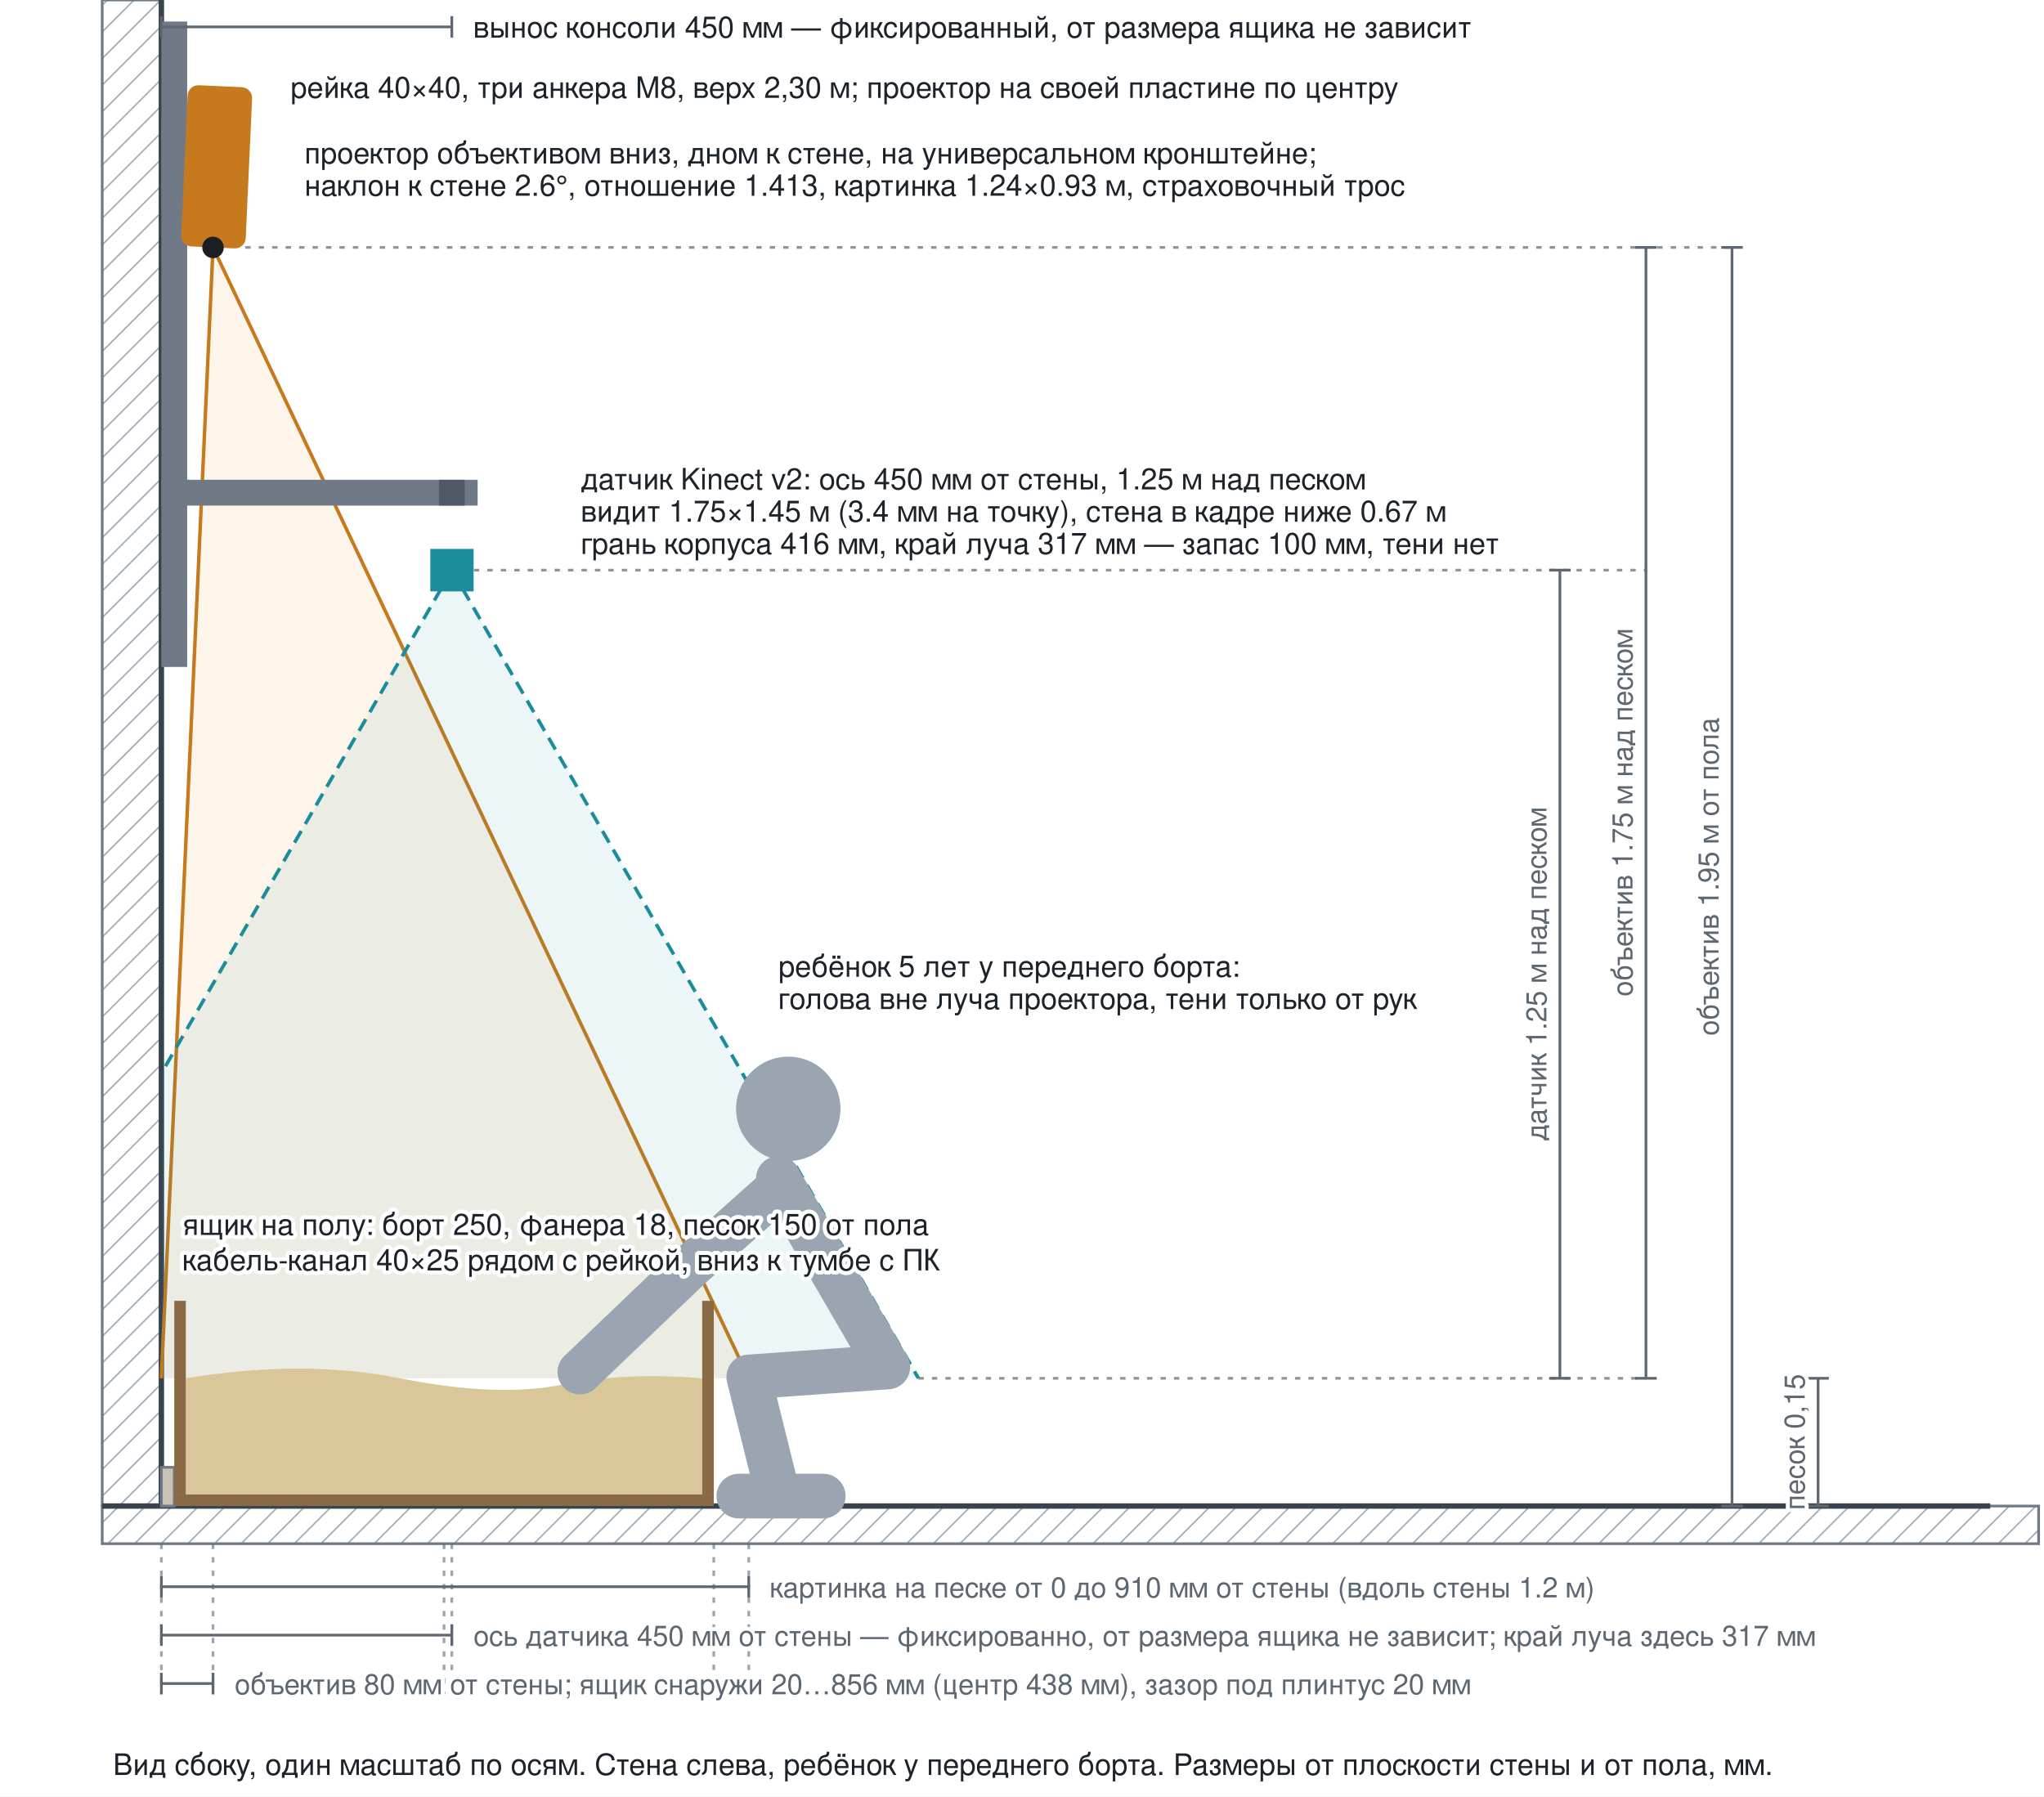
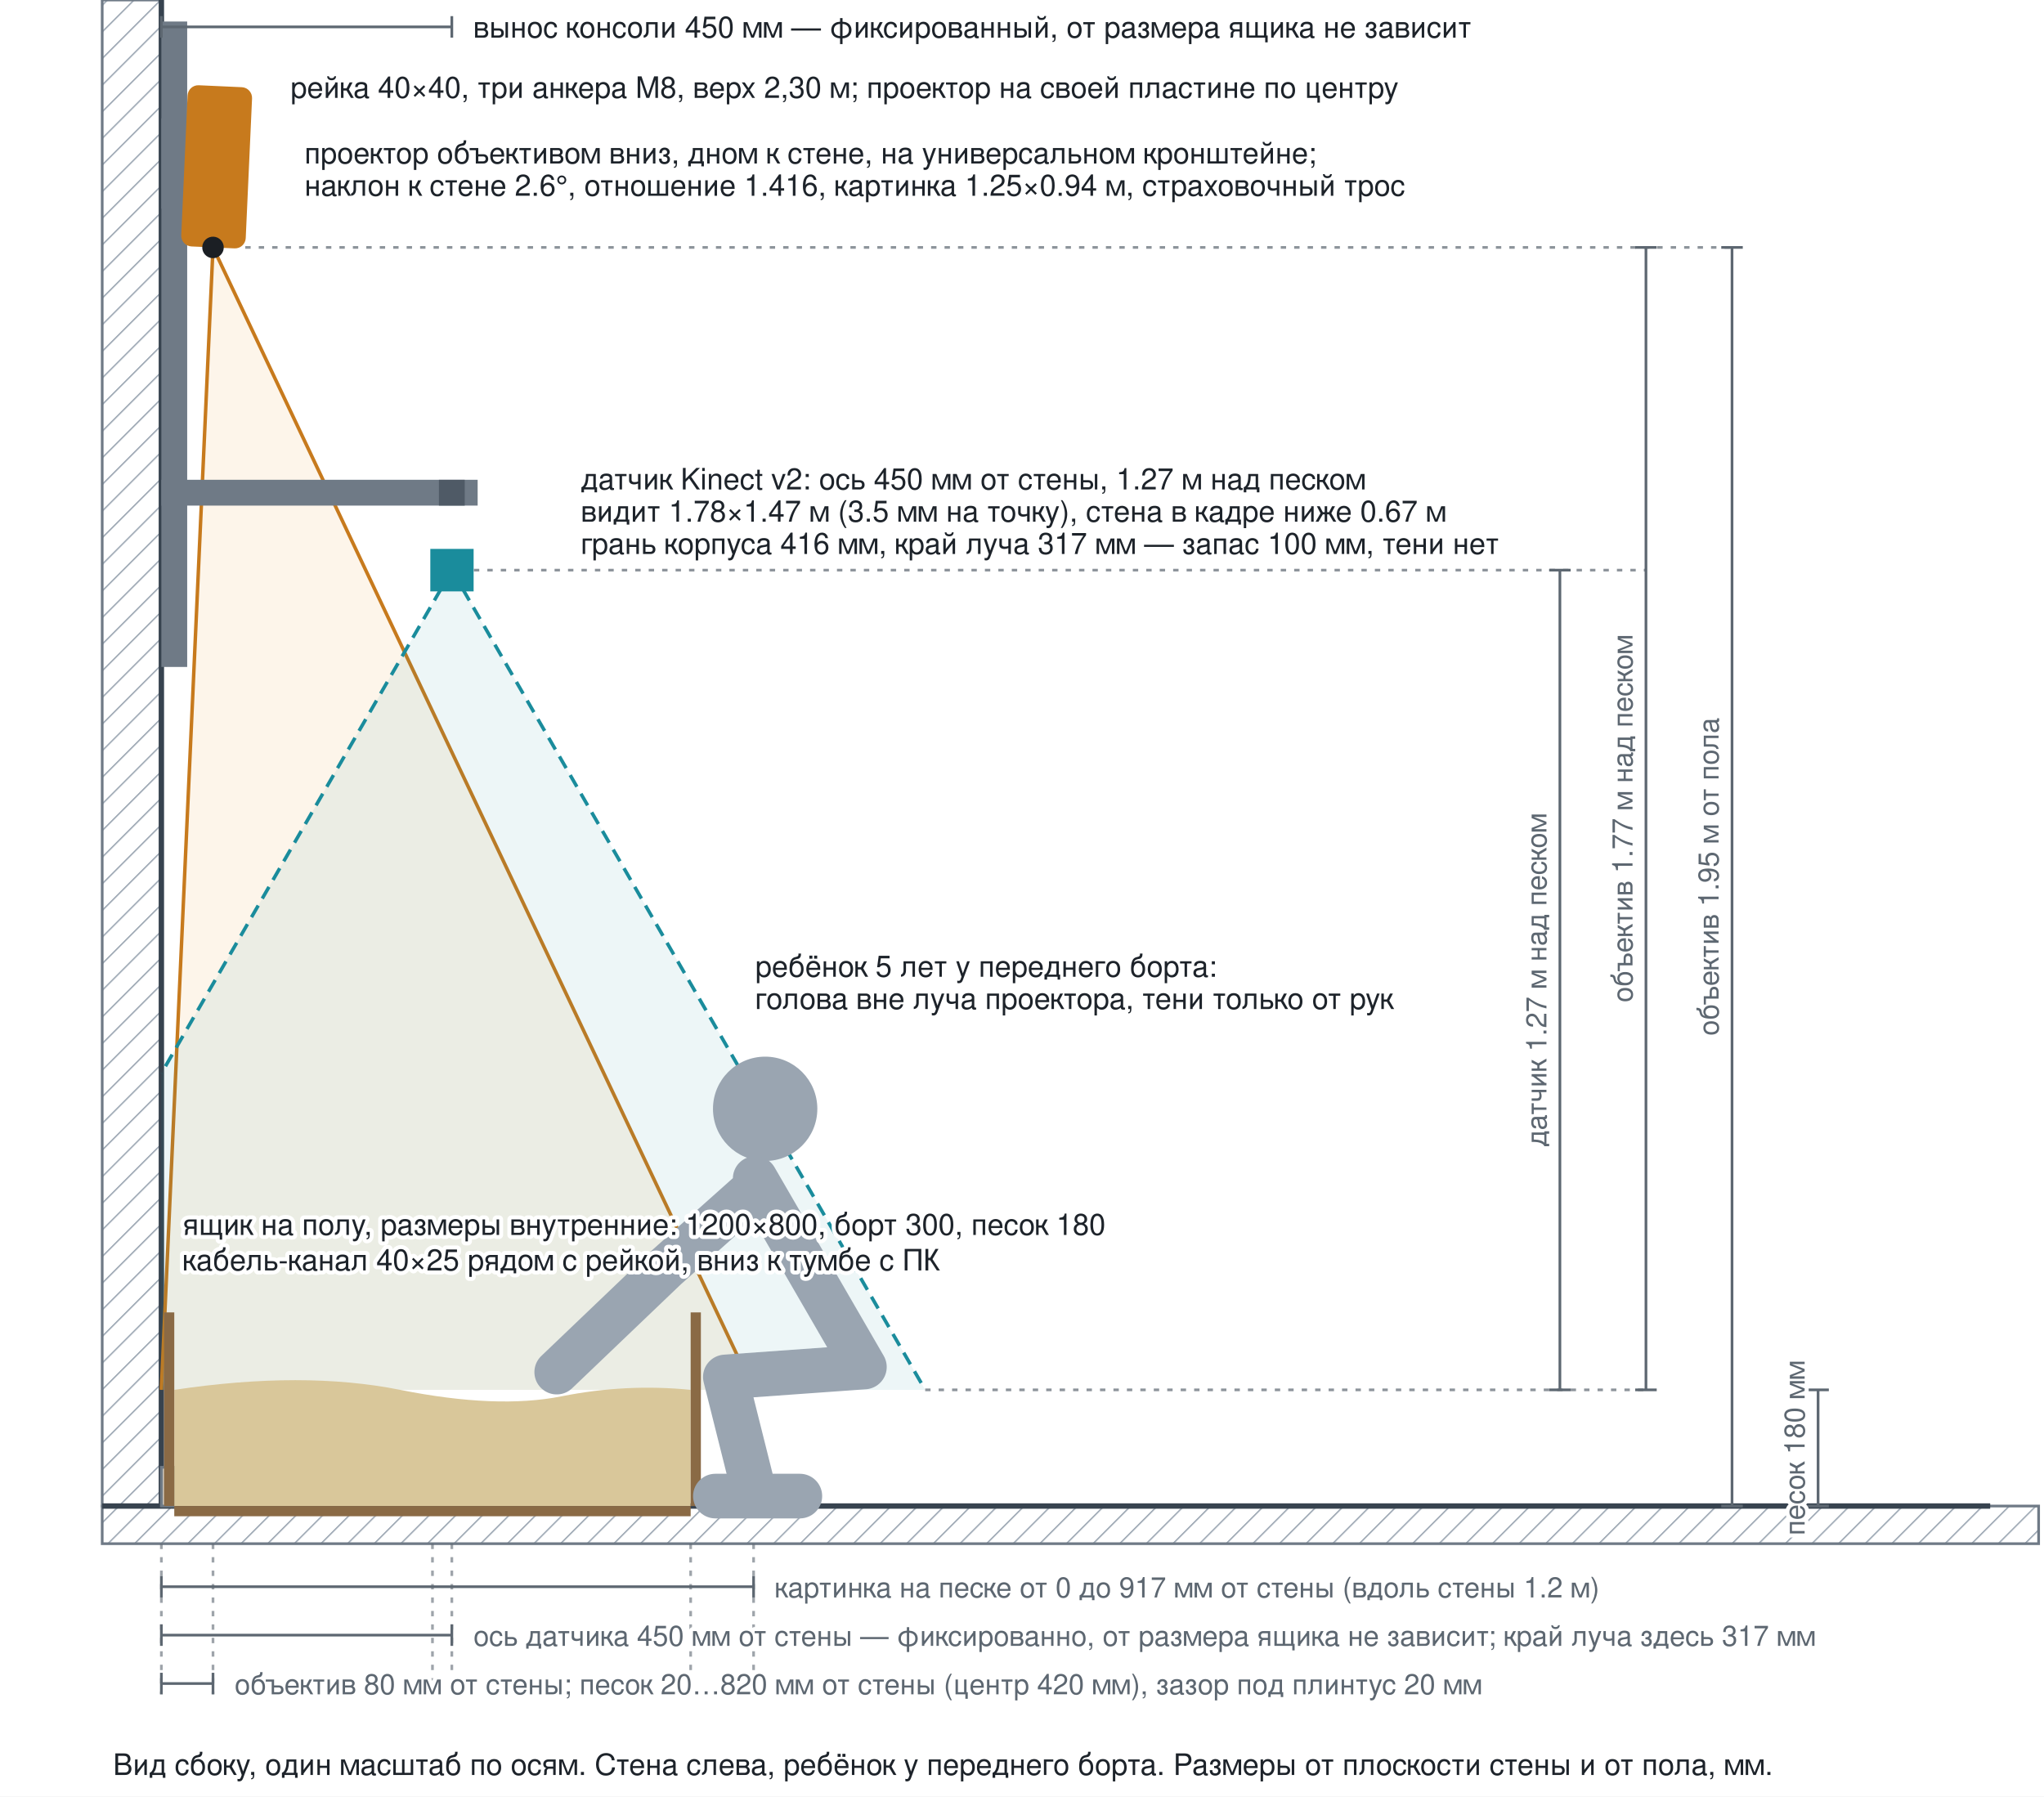
<svg xmlns="http://www.w3.org/2000/svg" viewBox="0 0 760 668" font-family="Helvetica, Arial, sans-serif" font-size="11">
  <defs>
    <pattern id="h" width="7" height="7" patternUnits="userSpaceOnUse" patternTransform="rotate(45)">
      <line x1="0" y1="0" x2="0" y2="7" stroke="#9aa5b1" stroke-width="1" />
    </pattern>
  </defs>
  <rect width="760" height="668" fill="#ffffff" />
  <rect x="38" y="0" width="22" height="560" fill="url(#h)" stroke="#6f7a86" />
  <rect x="38" y="560" width="720" height="14" fill="url(#h)" stroke="#6f7a86" />
  <line x1="60" y1="0" x2="60" y2="560" stroke="#37434f" stroke-width="2" />
  <line x1="38" y1="560" x2="740" y2="560" stroke="#37434f" stroke-width="2" />
  <rect x="60" y="545.6" width="4.8" height="14.4" fill="#c9c2b5" stroke="#6f7a86" />
-   <polygon points="79.2,92.0 60.0,512.5 278.4,512.5" fill="#f0a64a" opacity="0.12" />
-   <line x1="79.2" y1="92.0" x2="60.0" y2="512.5" stroke="#c77a1d" stroke-width="1.3" />
-   <line x1="79.2" y1="92.0" x2="278.4" y2="512.5" stroke="#c77a1d" stroke-width="1.3" />
-   <polygon points="168.0,212.0 60,399.1 60,512.5 341.5,512.5" fill="#1a8c9c" opacity="0.08" />
+   <polygon points="79.2,92.0 60.0,516.8 280.2,516.8" fill="#f0a64a" opacity="0.12" />
+   <line x1="79.2" y1="92.0" x2="60.0" y2="516.8" stroke="#c77a1d" stroke-width="1.3" />
+   <line x1="79.2" y1="92.0" x2="280.2" y2="516.8" stroke="#c77a1d" stroke-width="1.3" />
+   <polygon points="168.0,212.0 60,399.1 60,516.8 344.0,516.8" fill="#1a8c9c" opacity="0.08" />
  <line x1="168.0" y1="212.0" x2="60" y2="399.1" stroke="#1a8c9c" stroke-width="1.3" stroke-dasharray="5 3" />
-   <line x1="168.0" y1="212.0" x2="341.5" y2="512.5" stroke="#1a8c9c" stroke-width="1.3" stroke-dasharray="5 3" />
-   <path d="M69.1 555.7 V512.5 Q112.8 505.3 148.8 512.5 T208.8 514.9 T261.1 512.5 V555.7 Z" fill="#d9c79a" />
-   <rect x="64.8" y="555.7" width="200.6" height="4.3" fill="#8a6a45" />
-   <rect x="64.8" y="483.7" width="4.3" height="72.0" fill="#8a6a45" />
-   <rect x="261.1" y="483.7" width="4.3" height="72.0" fill="#8a6a45" />
-   <circle cx="293.1" cy="412.3" r="19.4" fill="#9aa5b1" />
-   <path d="M289.4 438.2 L330.1 508.3 L278.4 512.0 L289.4 556.3 M274.7 556.3 L306.1 556.3 M289.4 441.8 L256.2 471.4 L215.6 510.2" stroke="#9aa5b1" stroke-width="16.6" stroke-linecap="round" stroke-linejoin="round" fill="none" />
+   <line x1="168.0" y1="212.0" x2="344.0" y2="516.8" stroke="#1a8c9c" stroke-width="1.3" stroke-dasharray="5 3" />
+   <path d="M64.8 560.0 V516.8 Q112.8 509.6 148.8 516.8 T208.8 519.2 T256.8 516.8 V560.0 Z" fill="#d9c79a" />
+   <rect x="64.8" y="560.0" width="192.0" height="3.8" fill="#8a6a45" />
+   <rect x="61.0" y="488.0" width="3.8" height="72.0" fill="#8a6a45" />
+   <rect x="256.8" y="488.0" width="3.8" height="72.0" fill="#8a6a45" />
+   <circle cx="284.5" cy="412.3" r="19.4" fill="#9aa5b1" />
+   <path d="M280.8 438.2 L321.4 508.3 L269.7 512.0 L280.8 556.3 M266.0 556.3 L297.4 556.3 M280.8 441.8 L247.6 471.4 L207.0 510.2" stroke="#9aa5b1" stroke-width="16.6" stroke-linecap="round" stroke-linejoin="round" fill="none" />
  <rect x="60" y="8.0" width="9.6" height="240.0" fill="#6f7a86" />
  <rect x="60" y="178.4" width="117.6" height="9.6" fill="#6f7a86" />
  <rect x="163.2" y="178.4" width="9.6" height="9.6" fill="#4f5a66" />
  <rect x="160.0" y="204.1" width="16.1" height="15.8" fill="#1a8c9c" />
  <rect x="60" y="44.0" width="4.8" height="33.6" fill="#6f7a86" />
-   <g transform="rotate(2.61 79.2 92.0)">
+   <g transform="rotate(2.59 79.2 92.0)">
    <rect x="67.2" y="32.0" width="24.0" height="60.0" rx="4" fill="#c77a1d" />
    <circle cx="79.2" cy="92.0" r="4" fill="#1b1f24" />
  </g>
-   <line x1="341.5" y1="512.5" x2="612" y2="512.5" stroke="#5d6771" stroke-dasharray="2 3" opacity="0.7" />
+   <line x1="344.0" y1="516.8" x2="612" y2="516.8" stroke="#5d6771" stroke-dasharray="2 3" opacity="0.7" />
  <line x1="176.2" y1="212.0" x2="612" y2="212.0" stroke="#5d6771" stroke-dasharray="2 3" opacity="0.7" />
  <line x1="91.2" y1="92.0" x2="644" y2="92.0" stroke="#5d6771" stroke-dasharray="2 3" opacity="0.7" />
-   <line x1="580" y1="512.5" x2="580" y2="212.0" stroke="#5d6771" stroke-width="1" />
-   <line x1="576" y1="512.5" x2="584" y2="512.5" stroke="#5d6771" />
+   <line x1="580" y1="516.8" x2="580" y2="212.0" stroke="#5d6771" stroke-width="1" />
+   <line x1="576" y1="516.8" x2="584" y2="516.8" stroke="#5d6771" />
  <line x1="576" y1="212.0" x2="584" y2="212.0" stroke="#5d6771" />
-   <text transform="translate(575 362.2) rotate(-90)" text-anchor="middle" fill="#5d6771" font-size="10.5" stroke="#ffffff" stroke-width="3" stroke-linejoin="round" paint-order="stroke">датчик 1.25 м над песком</text>
-   <line x1="612" y1="512.5" x2="612" y2="92.0" stroke="#5d6771" stroke-width="1" />
-   <line x1="608" y1="512.5" x2="616" y2="512.5" stroke="#5d6771" />
+   <text transform="translate(575 364.4) rotate(-90)" text-anchor="middle" fill="#5d6771" font-size="10.5" stroke="#ffffff" stroke-width="3" stroke-linejoin="round" paint-order="stroke">датчик 1.27 м над песком</text>
+   <line x1="612" y1="516.8" x2="612" y2="92.0" stroke="#5d6771" stroke-width="1" />
+   <line x1="608" y1="516.8" x2="616" y2="516.8" stroke="#5d6771" />
  <line x1="608" y1="92.0" x2="616" y2="92.0" stroke="#5d6771" />
-   <text transform="translate(607 302.2) rotate(-90)" text-anchor="middle" fill="#5d6771" font-size="10.5" stroke="#ffffff" stroke-width="3" stroke-linejoin="round" paint-order="stroke">объектив 1.75 м над песком</text>
+   <text transform="translate(607 304.4) rotate(-90)" text-anchor="middle" fill="#5d6771" font-size="10.5" stroke="#ffffff" stroke-width="3" stroke-linejoin="round" paint-order="stroke">объектив 1.77 м над песком</text>
  <line x1="644" y1="560.0" x2="644" y2="92.0" stroke="#5d6771" stroke-width="1" />
  <line x1="640" y1="560.0" x2="648" y2="560.0" stroke="#5d6771" />
  <line x1="640" y1="92.0" x2="648" y2="92.0" stroke="#5d6771" />
  <text transform="translate(639 326.0) rotate(-90)" text-anchor="middle" fill="#5d6771" font-size="10.5" stroke="#ffffff" stroke-width="3" stroke-linejoin="round" paint-order="stroke">объектив 1.95 м от пола</text>
-   <line x1="676" y1="560.0" x2="676" y2="512.5" stroke="#5d6771" stroke-width="1" />
+   <line x1="676" y1="560.0" x2="676" y2="516.8" stroke="#5d6771" stroke-width="1" />
  <line x1="672" y1="560.0" x2="680" y2="560.0" stroke="#5d6771" />
-   <line x1="672" y1="512.5" x2="680" y2="512.5" stroke="#5d6771" />
-   <text transform="translate(671 536.2) rotate(-90)" text-anchor="middle" fill="#5d6771" font-size="10.5" stroke="#ffffff" stroke-width="3" stroke-linejoin="round" paint-order="stroke">песок 0,15</text>
+   <line x1="672" y1="516.8" x2="680" y2="516.8" stroke="#5d6771" />
+   <text transform="translate(671 538.4) rotate(-90)" text-anchor="middle" fill="#5d6771" font-size="10.5" stroke="#ffffff" stroke-width="3" stroke-linejoin="round" paint-order="stroke">песок 180 мм</text>
  <line x1="60.0" y1="574" x2="60.0" y2="630" stroke="#5d6771" stroke-dasharray="2 3" opacity="0.6" />
  <line x1="79.2" y1="574" x2="79.2" y2="630" stroke="#5d6771" stroke-dasharray="2 3" opacity="0.6" />
-   <line x1="165.1" y1="574" x2="165.1" y2="630" stroke="#5d6771" stroke-dasharray="2 3" opacity="0.6" />
+   <line x1="160.8" y1="574" x2="160.8" y2="630" stroke="#5d6771" stroke-dasharray="2 3" opacity="0.6" />
  <line x1="168.0" y1="574" x2="168.0" y2="630" stroke="#5d6771" stroke-dasharray="2 3" opacity="0.6" />
-   <line x1="278.4" y1="574" x2="278.4" y2="630" stroke="#5d6771" stroke-dasharray="2 3" opacity="0.6" />
-   <line x1="265.4" y1="574" x2="265.4" y2="630" stroke="#5d6771" stroke-dasharray="2 3" opacity="0.6" />
-   <line x1="60.0" y1="590.0" x2="278.4" y2="590.0" stroke="#5d6771" stroke-width="1" />
+   <line x1="280.2" y1="574" x2="280.2" y2="630" stroke="#5d6771" stroke-dasharray="2 3" opacity="0.6" />
+   <line x1="256.8" y1="574" x2="256.8" y2="630" stroke="#5d6771" stroke-dasharray="2 3" opacity="0.6" />
+   <line x1="60.0" y1="590.0" x2="280.2" y2="590.0" stroke="#5d6771" stroke-width="1" />
  <line x1="60.0" y1="586.0" x2="60.0" y2="594.0" stroke="#5d6771" />
-   <line x1="278.4" y1="586.0" x2="278.4" y2="594.0" stroke="#5d6771" />
-   <text x="286.4" y="594.0" fill="#5d6771" font-size="10.5" stroke="#ffffff" stroke-width="3" stroke-linejoin="round" paint-order="stroke">картинка на песке от 0 до 910 мм от стены (вдоль стены 1.2 м)</text>
+   <line x1="280.2" y1="586.0" x2="280.2" y2="594.0" stroke="#5d6771" />
+   <text x="288.2" y="594.0" fill="#5d6771" font-size="10.5" stroke="#ffffff" stroke-width="3" stroke-linejoin="round" paint-order="stroke">картинка на песке от 0 до 917 мм от стены (вдоль стены 1.2 м)</text>
  <line x1="60.0" y1="608.0" x2="168.0" y2="608.0" stroke="#5d6771" stroke-width="1" />
  <line x1="60.0" y1="604.0" x2="60.0" y2="612.0" stroke="#5d6771" />
  <line x1="168.0" y1="604.0" x2="168.0" y2="612.0" stroke="#5d6771" />
  <text x="176.0" y="612.0" fill="#5d6771" font-size="10.5" stroke="#ffffff" stroke-width="3" stroke-linejoin="round" paint-order="stroke">ось датчика 450 мм от стены — фиксированно, от размера ящика не зависит; край луча здесь 317 мм</text>
  <line x1="60.0" y1="626.0" x2="79.2" y2="626.0" stroke="#5d6771" stroke-width="1" />
  <line x1="60.0" y1="622.0" x2="60.0" y2="630.0" stroke="#5d6771" />
  <line x1="79.2" y1="622.0" x2="79.2" y2="630.0" stroke="#5d6771" />
-   <text x="87.2" y="630.0" fill="#5d6771" font-size="10.5" stroke="#ffffff" stroke-width="3" stroke-linejoin="round" paint-order="stroke">объектив 80 мм от стены; ящик снаружи 20…856 мм (центр 438 мм), зазор под плинтус 20 мм</text>
+   <text x="87.2" y="630.0" fill="#5d6771" font-size="10.5" stroke="#ffffff" stroke-width="3" stroke-linejoin="round" paint-order="stroke">объектив 80 мм от стены; песок 20…820 мм от стены (центр 420 мм), зазор под плинтус 20 мм</text>
  <text x="42" y="660" fill="#1d232a" font-size="11">Вид сбоку, один масштаб по осям. Стена слева, ребёнок у переднего борта. Размеры от плоскости стены и от пола, мм.</text>
  <line x1="60" y1="10" x2="168.0" y2="10" stroke="#5d6771" />
  <line x1="60" y1="6" x2="60" y2="14" stroke="#5d6771" />
  <line x1="168.0" y1="6" x2="168.0" y2="14" stroke="#5d6771" />
  <text x="176.0" y="14.0" fill="#1d232a" font-size="11" stroke="#ffffff" stroke-width="3" stroke-linejoin="round" paint-order="stroke">вынос консоли 450 мм — фиксированный, от размера ящика не зависит</text>
  <text x="108.0" y="36.4" fill="#1d232a" font-size="11" stroke="#ffffff" stroke-width="3" stroke-linejoin="round" paint-order="stroke">рейка 40×40, три анкера M8, верх 2,30 м; проектор на своей пластине по центру</text>
  <text x="113.2" y="60.8" fill="#1d232a" font-size="11" stroke="#ffffff" stroke-width="3" stroke-linejoin="round" paint-order="stroke">проектор объективом вниз, дном к стене, на универсальном кронштейне;</text>
-   <text x="113.2" y="72.8" fill="#1d232a" font-size="11" stroke="#ffffff" stroke-width="3" stroke-linejoin="round" paint-order="stroke">наклон к стене 2.6°, отношение 1.413, картинка 1.24×0.93 м, страховочный трос</text>
-   <text x="216.0" y="182.0" fill="#1d232a" font-size="11" stroke="#ffffff" stroke-width="3" stroke-linejoin="round" paint-order="stroke">датчик Kinect v2: ось 450 мм от стены, 1.25 м над песком</text>
-   <text x="216.0" y="194.0" fill="#1d232a" font-size="11" stroke="#ffffff" stroke-width="3" stroke-linejoin="round" paint-order="stroke">видит 1.75×1.45 м (3.4 мм на точку), стена в кадре ниже 0.67 м</text>
+   <text x="113.2" y="72.8" fill="#1d232a" font-size="11" stroke="#ffffff" stroke-width="3" stroke-linejoin="round" paint-order="stroke">наклон к стене 2.6°, отношение 1.416, картинка 1.25×0.94 м, страховочный трос</text>
+   <text x="216.0" y="182.0" fill="#1d232a" font-size="11" stroke="#ffffff" stroke-width="3" stroke-linejoin="round" paint-order="stroke">датчик Kinect v2: ось 450 мм от стены, 1.27 м над песком</text>
+   <text x="216.0" y="194.0" fill="#1d232a" font-size="11" stroke="#ffffff" stroke-width="3" stroke-linejoin="round" paint-order="stroke">видит 1.78×1.47 м (3.5 мм на точку), стена в кадре ниже 0.67 м</text>
  <text x="216.0" y="206.0" fill="#1d232a" font-size="11" stroke="#ffffff" stroke-width="3" stroke-linejoin="round" paint-order="stroke">грань корпуса 416 мм, край луча 317 мм — запас 100 мм, тени нет</text>
-   <text x="289.4" y="363.2" fill="#1d232a" font-size="11" stroke="#ffffff" stroke-width="3" stroke-linejoin="round" paint-order="stroke">ребёнок 5 лет у переднего борта:</text>
-   <text x="289.4" y="375.2" fill="#1d232a" font-size="11" stroke="#ffffff" stroke-width="3" stroke-linejoin="round" paint-order="stroke">голова вне луча проектора, тени только от рук</text>
-   <text x="68.0" y="459.2" fill="#1d232a" font-size="11" stroke="#ffffff" stroke-width="3" stroke-linejoin="round" paint-order="stroke">ящик на полу: борт 250, фанера 18, песок 150 от пола</text>
+   <text x="280.8" y="363.2" fill="#1d232a" font-size="11" stroke="#ffffff" stroke-width="3" stroke-linejoin="round" paint-order="stroke">ребёнок 5 лет у переднего борта:</text>
+   <text x="280.8" y="375.2" fill="#1d232a" font-size="11" stroke="#ffffff" stroke-width="3" stroke-linejoin="round" paint-order="stroke">голова вне луча проектора, тени только от рук</text>
+   <text x="68.0" y="459.2" fill="#1d232a" font-size="11" stroke="#ffffff" stroke-width="3" stroke-linejoin="round" paint-order="stroke">ящик на полу, размеры внутренние: 1200×800, борт 300, песок 180</text>
  <text x="68.0" y="472.4" fill="#1d232a" font-size="11" stroke="#ffffff" stroke-width="3" stroke-linejoin="round" paint-order="stroke">кабель-канал 40×25 рядом с рейкой, вниз к тумбе с ПК</text>
</svg>
